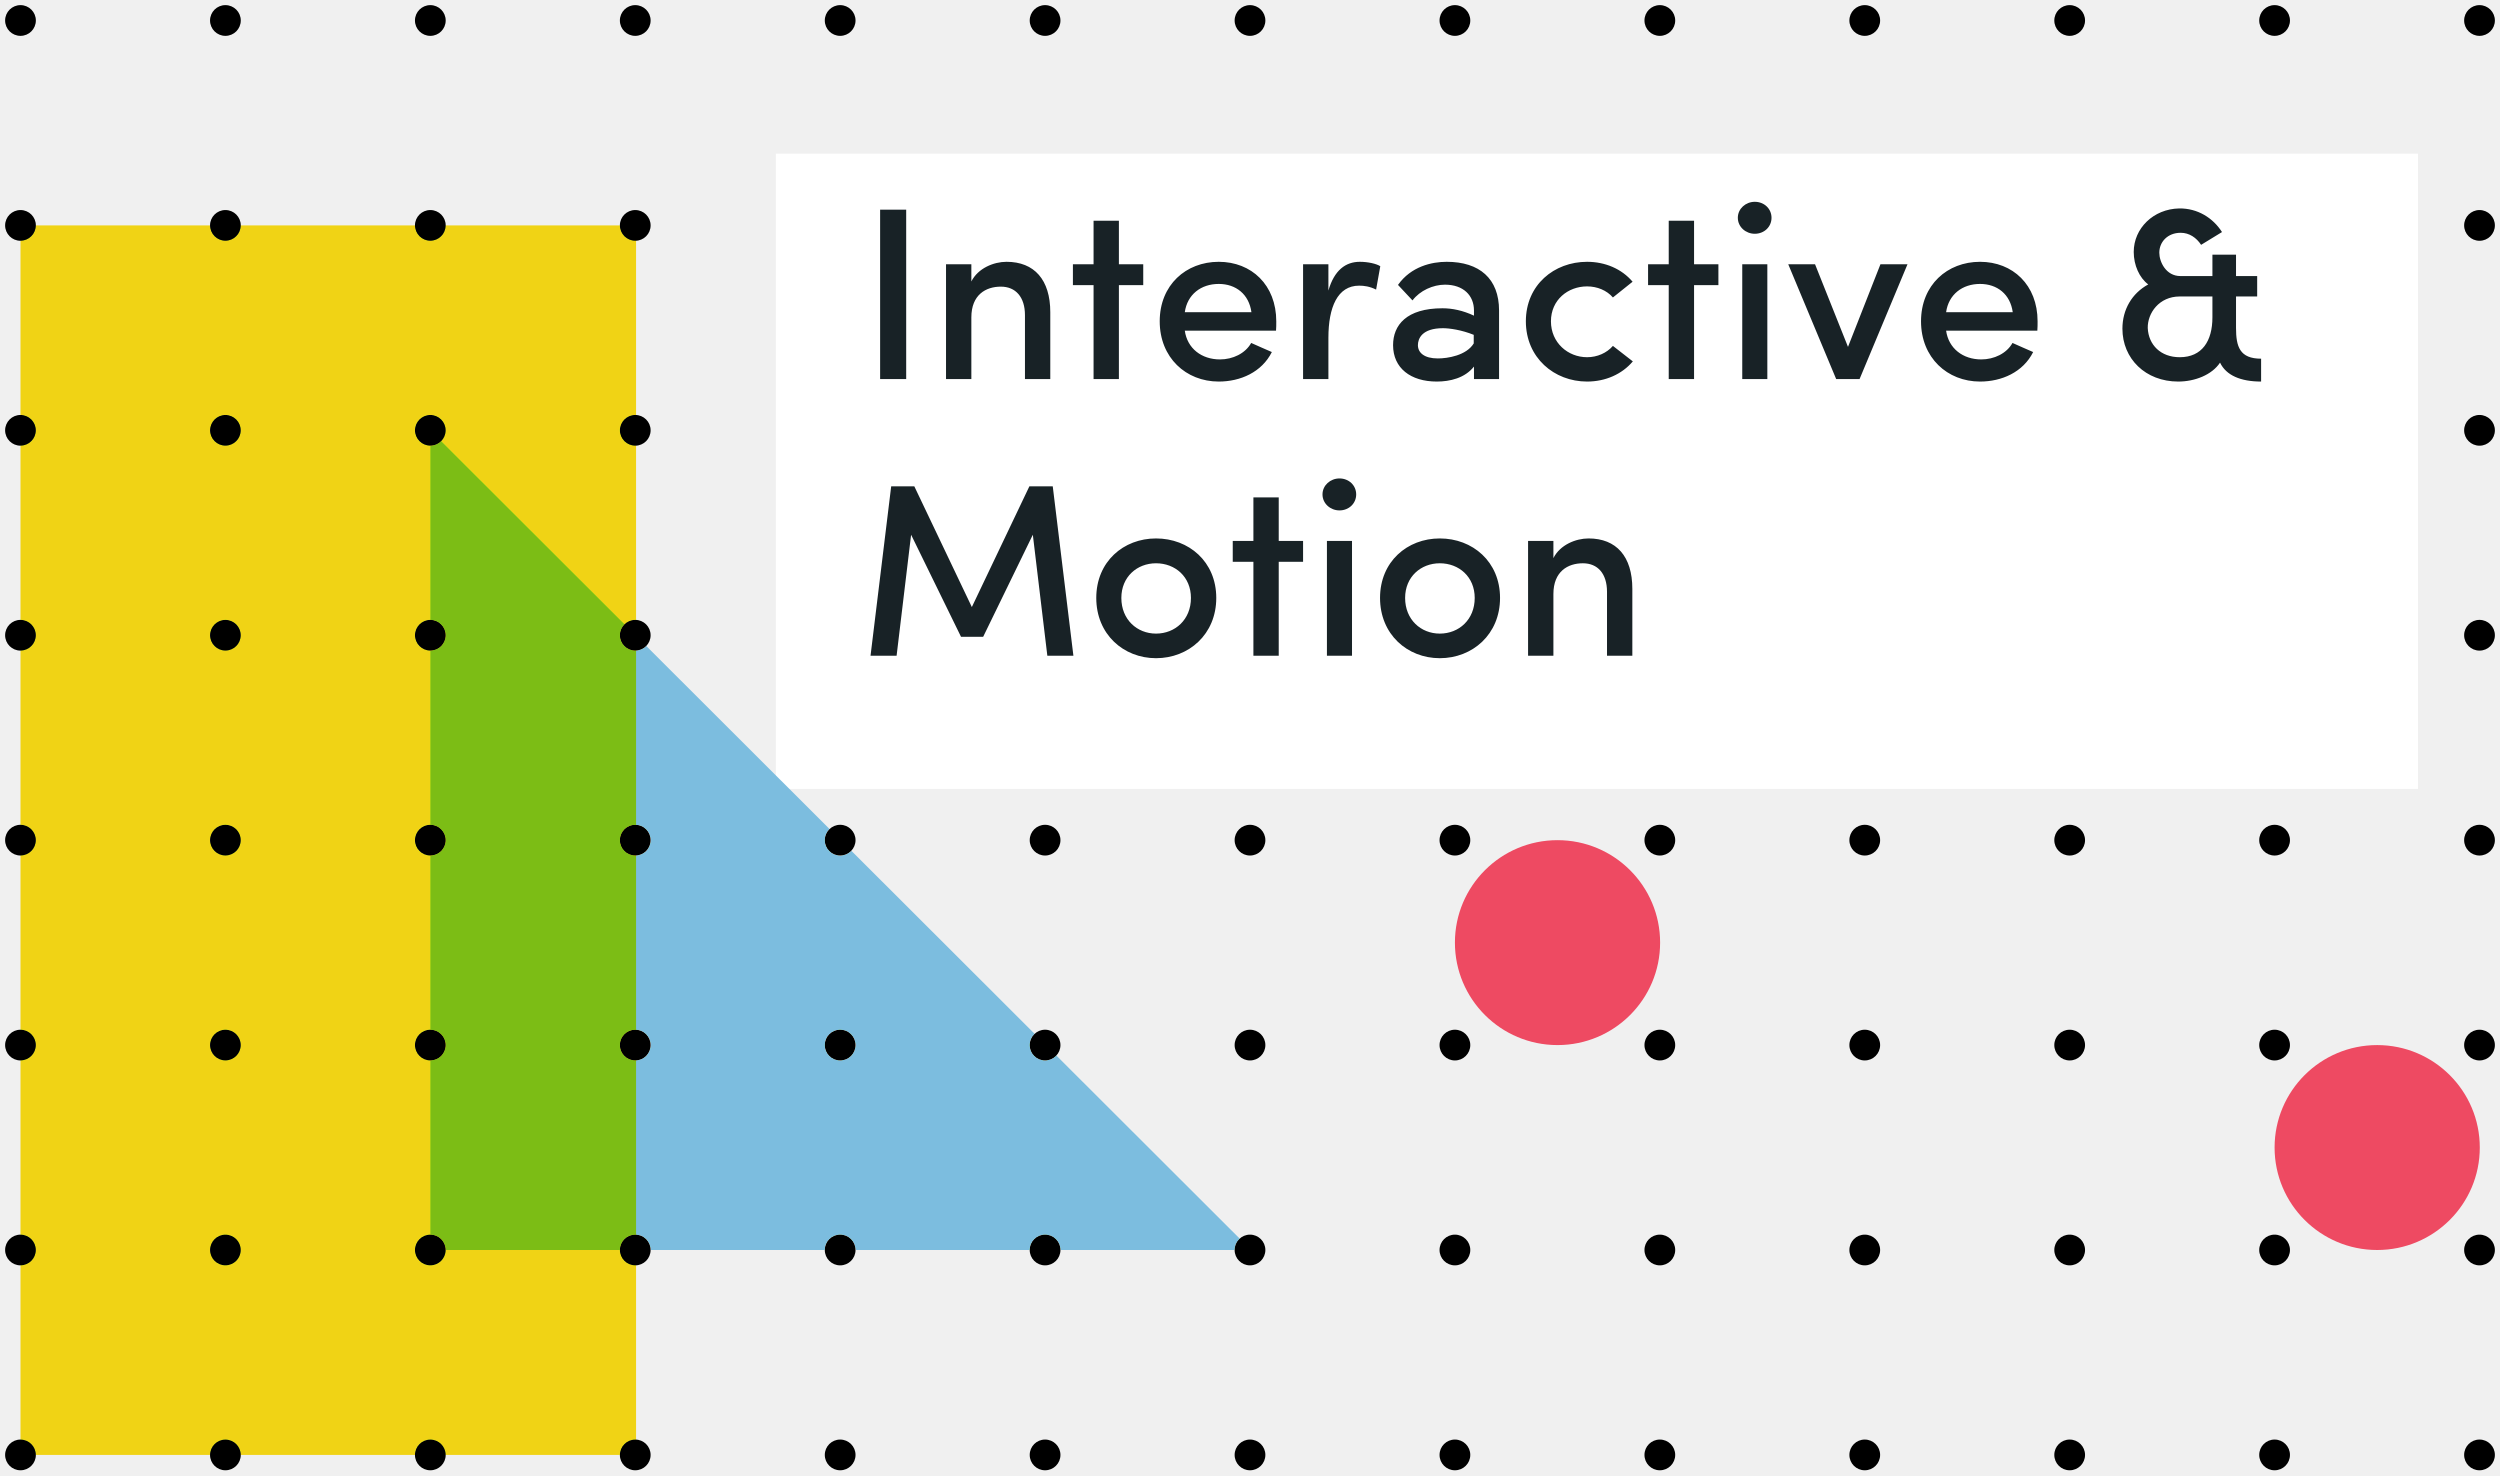
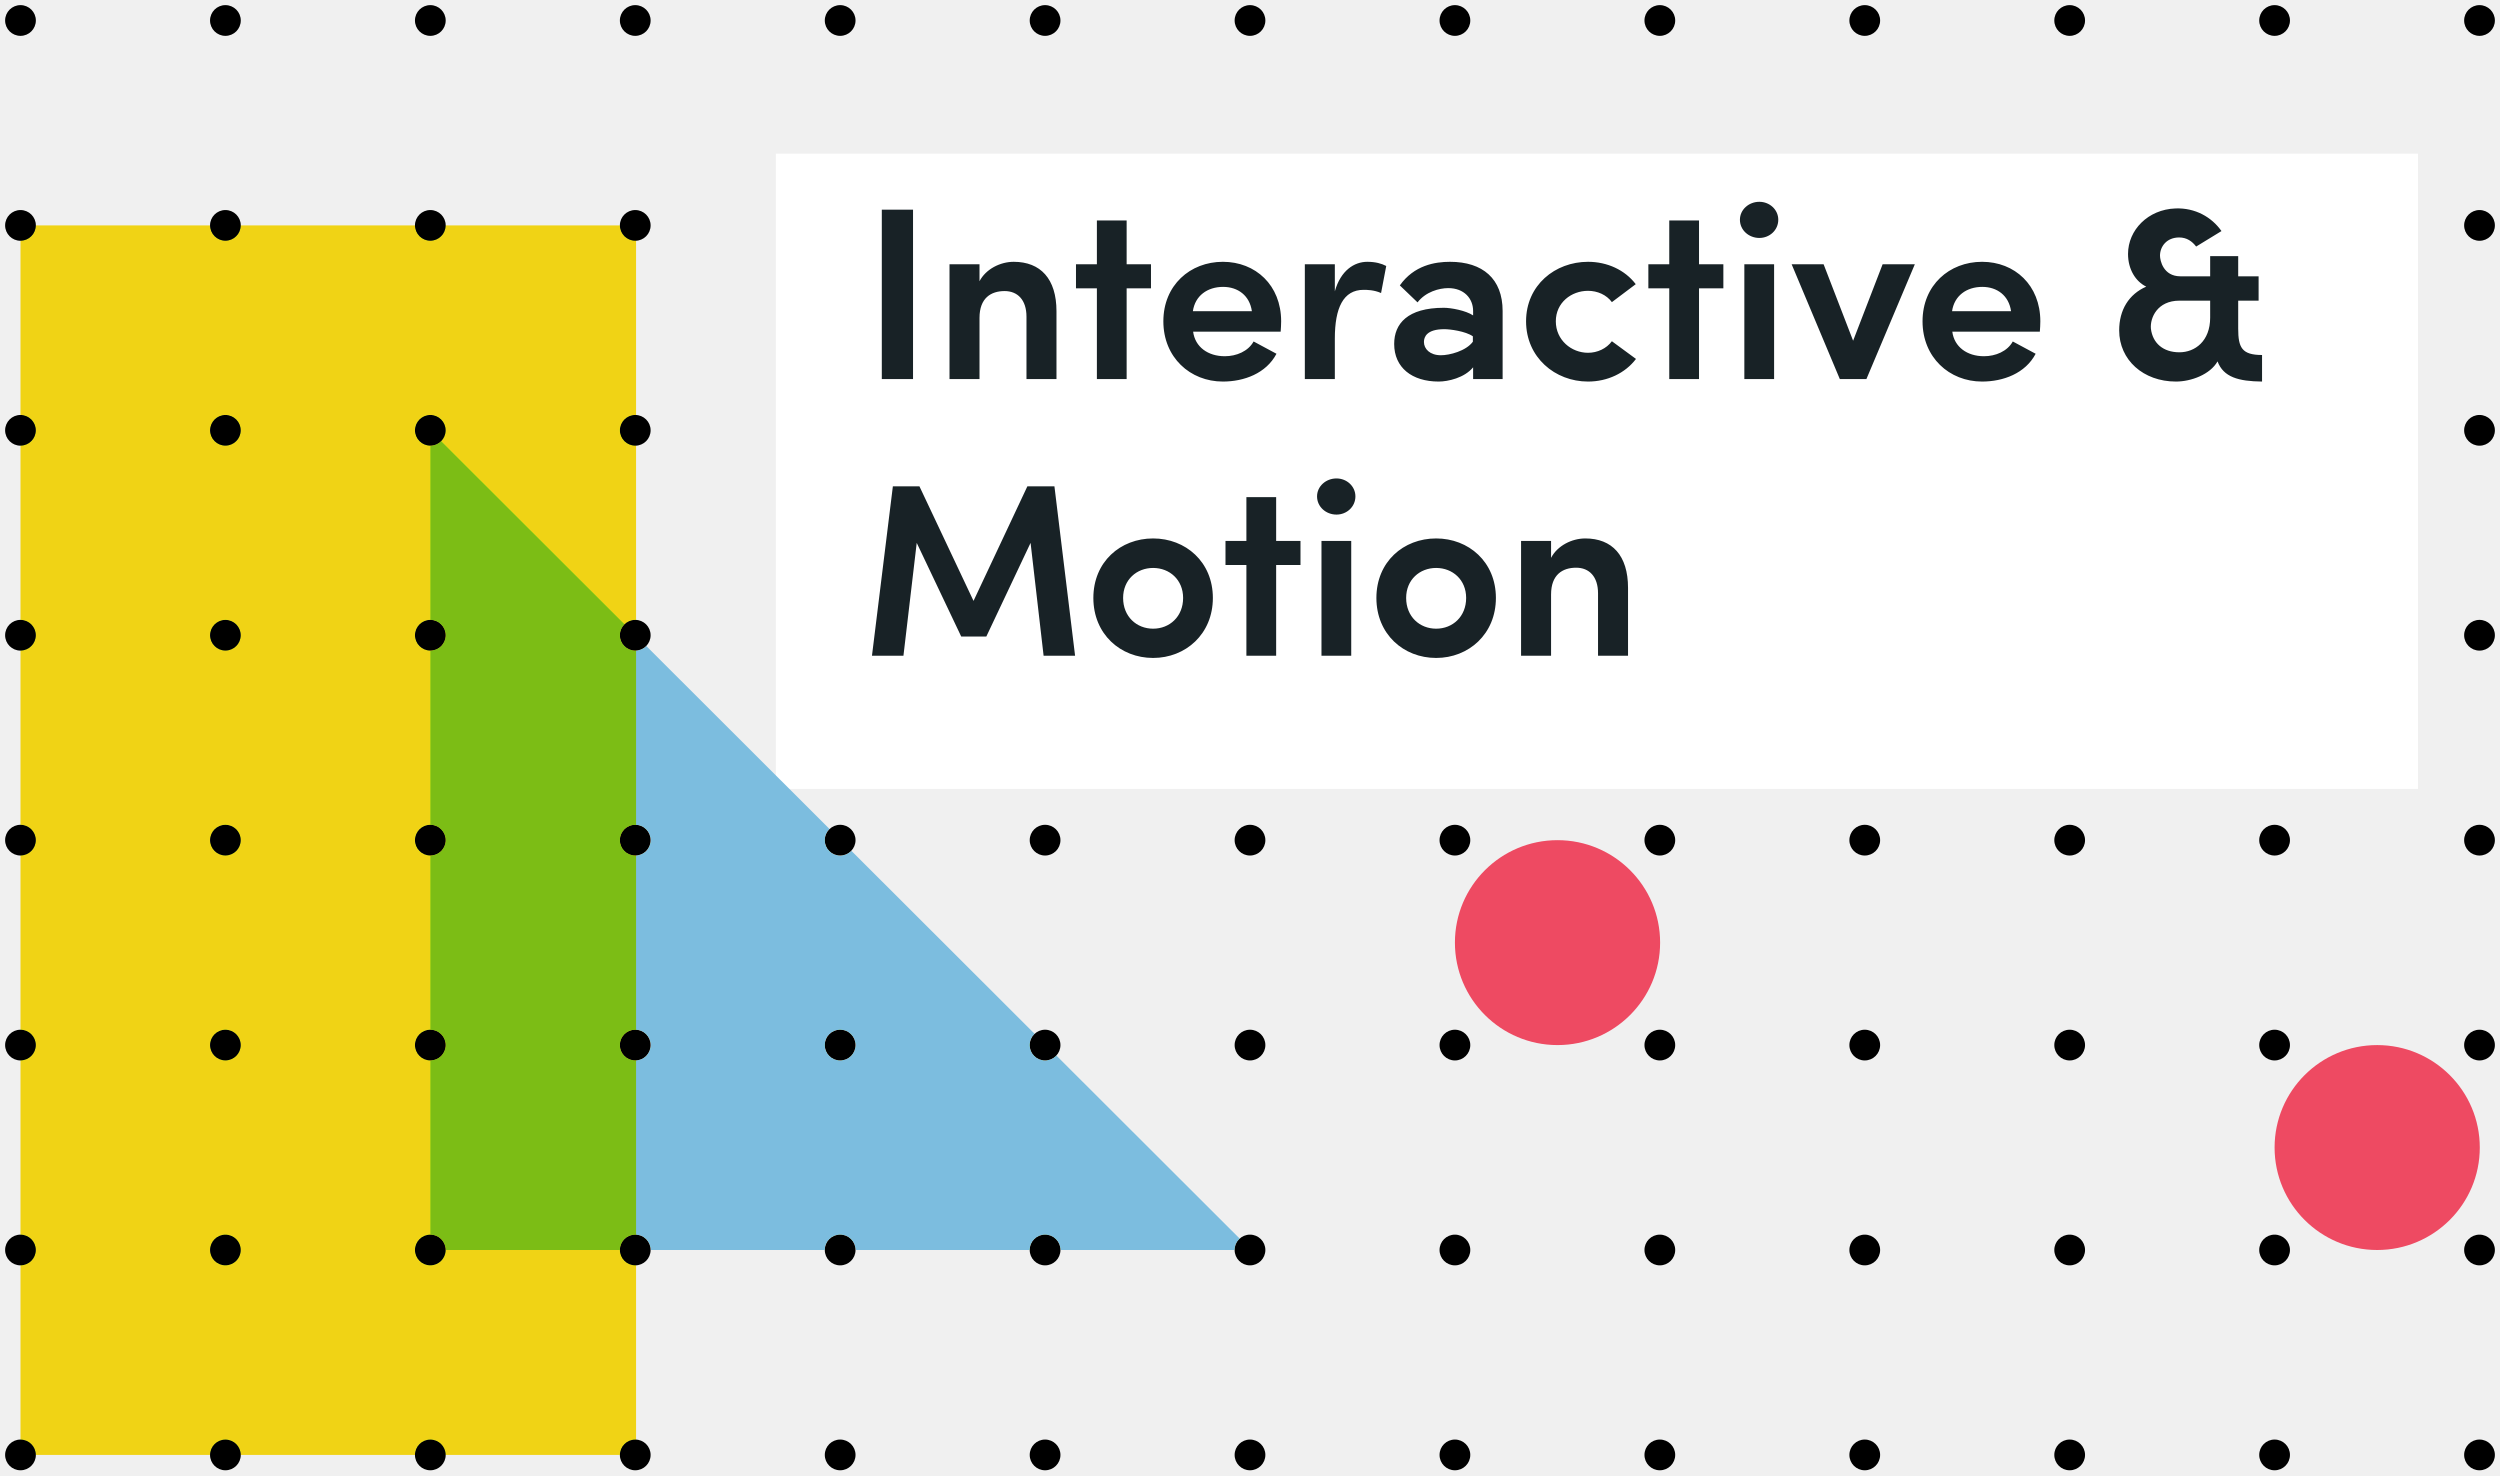
<svg xmlns="http://www.w3.org/2000/svg" width="244px" height="144px" viewBox="0 0 244 144" version="1.1">
  <defs />
  <g id="Page-1-Copy" stroke="none" stroke-width="1" fill="none" fill-rule="evenodd">
    <g id="interactive-mobile">
      <g id="Dot-Copy-932" transform="translate(240.5, 140.5)">
        <rect id="Grid-Unit" x="0" y="0" width="20" height="20" />
        <circle id="Dot" fill="#000000" cx="1.5" cy="1.5" r="1.5" />
      </g>
      <g id="Dot-Copy-931" transform="translate(220.5, 140.5)">
        <rect id="Grid-Unit" x="0" y="0" width="20" height="20" />
        <circle id="Dot" fill="#000000" cx="1.5" cy="1.5" r="1.5" />
      </g>
      <g id="Dot-Copy-930" transform="translate(200.5, 140.5)">
        <rect id="Grid-Unit" x="0" y="0" width="20" height="20" />
        <circle id="Dot" fill="#000000" cx="1.5" cy="1.5" r="1.5" />
      </g>
      <g id="Dot-Copy-929" transform="translate(180.5, 140.5)">
        <rect id="Grid-Unit" x="0" y="0" width="20" height="20" />
        <circle id="Dot" fill="#000000" cx="1.5" cy="1.5" r="1.5" />
      </g>
      <g id="Dot-Copy-928" transform="translate(160.5, 140.5)">
        <rect id="Grid-Unit" x="0" y="0" width="20" height="20" />
        <circle id="Dot" fill="#000000" cx="1.5" cy="1.5" r="1.5" />
      </g>
      <g id="Dot-Copy-927" transform="translate(140.5, 140.5)">
        <rect id="Grid-Unit" x="0" y="0" width="20" height="20" />
        <circle id="Dot" fill="#000000" cx="1.5" cy="1.5" r="1.5" />
      </g>
      <g id="Dot-Copy-926" transform="translate(120.5, 140.5)">
        <rect id="Grid-Unit" x="0" y="0" width="20" height="20" />
        <circle id="Dot" fill="#000000" cx="1.5" cy="1.5" r="1.5" />
      </g>
      <g id="Dot-Copy-925" transform="translate(100.5, 140.5)">
        <rect id="Grid-Unit" x="0" y="0" width="20" height="20" />
        <circle id="Dot" fill="#000000" cx="1.5" cy="1.5" r="1.5" />
      </g>
      <g id="Dot-Copy-924" transform="translate(80.5, 140.5)">
        <rect id="Grid-Unit" x="0" y="0" width="20" height="20" />
        <circle id="Dot" fill="#000000" cx="1.5" cy="1.5" r="1.5" />
      </g>
      <g id="Dot-Copy-923" transform="translate(60.5, 140.5)">
        <rect id="Grid-Unit" x="0" y="0" width="20" height="20" />
        <circle id="Dot" fill="#000000" cx="1.5" cy="1.5" r="1.5" />
      </g>
      <g id="Dot-Copy-922" transform="translate(40.5, 140.5)">
        <rect id="Grid-Unit" x="0" y="0" width="20" height="20" />
        <circle id="Dot" fill="#000000" cx="1.5" cy="1.5" r="1.5" />
      </g>
      <g id="Dot-Copy-921" transform="translate(20.5, 140.5)">
        <rect id="Grid-Unit" x="0" y="0" width="20" height="20" />
        <circle id="Dot" fill="#000000" cx="1.5" cy="1.5" r="1.5" />
      </g>
      <g id="Dot-Copy-920" transform="translate(0.5, 140.5)">
        <rect id="Grid-Unit" x="0" y="0" width="20" height="20" />
        <circle id="Dot" fill="#000000" cx="1.5" cy="1.5" r="1.5" />
      </g>
      <g id="Dot-Copy-918" transform="translate(240.5, 120.5)">
        <rect id="Grid-Unit" x="0" y="0" width="20" height="20" />
        <circle id="Dot" fill="#000000" cx="1.5" cy="1.5" r="1.5" />
      </g>
      <g id="Dot-Copy-917" transform="translate(220.5, 120.5)">
        <rect id="Grid-Unit" x="0" y="0" width="20" height="20" />
        <circle id="Dot" fill="#000000" cx="1.5" cy="1.5" r="1.5" />
      </g>
      <g id="Dot-Copy-916" transform="translate(200.5, 120.5)">
        <rect id="Grid-Unit" x="0" y="0" width="20" height="20" />
        <circle id="Dot" fill="#000000" cx="1.5" cy="1.5" r="1.5" />
      </g>
      <g id="Dot-Copy-915" transform="translate(180.5, 120.5)">
        <rect id="Grid-Unit" x="0" y="0" width="20" height="20" />
        <circle id="Dot" fill="#000000" cx="1.5" cy="1.5" r="1.5" />
      </g>
      <g id="Dot-Copy-914" transform="translate(160.5, 120.5)">
        <rect id="Grid-Unit" x="0" y="0" width="20" height="20" />
        <circle id="Dot" fill="#000000" cx="1.5" cy="1.5" r="1.5" />
      </g>
      <g id="Dot-Copy-913" transform="translate(140.5, 120.5)">
        <rect id="Grid-Unit" x="0" y="0" width="20" height="20" />
        <circle id="Dot" fill="#000000" cx="1.5" cy="1.5" r="1.5" />
      </g>
      <g id="Dot-Copy-912" transform="translate(120.5, 120.5)">
        <rect id="Grid-Unit" x="0" y="0" width="20" height="20" />
        <circle id="Dot" fill="#000000" cx="1.5" cy="1.5" r="1.5" />
      </g>
      <g id="Dot-Copy-911" transform="translate(100.5, 120.5)">
        <rect id="Grid-Unit" x="0" y="0" width="20" height="20" />
        <circle id="Dot" fill="#000000" cx="1.5" cy="1.5" r="1.5" />
      </g>
      <g id="Dot-Copy-910" transform="translate(80.5, 120.5)">
        <rect id="Grid-Unit" x="0" y="0" width="20" height="20" />
        <circle id="Dot" fill="#000000" cx="1.5" cy="1.5" r="1.5" />
      </g>
      <g id="Dot-Copy-909" transform="translate(60.5, 120.5)">
        <rect id="Grid-Unit" x="0" y="0" width="20" height="20" />
        <circle id="Dot" fill="#000000" cx="1.5" cy="1.5" r="1.5" />
      </g>
      <g id="Dot-Copy-908" transform="translate(40.5, 120.5)">
        <rect id="Grid-Unit" x="0" y="0" width="20" height="20" />
        <circle id="Dot" fill="#000000" cx="1.5" cy="1.5" r="1.5" />
      </g>
      <g id="Dot-Copy-907" transform="translate(20.5, 120.5)">
        <rect id="Grid-Unit" x="0" y="0" width="20" height="20" />
        <circle id="Dot" fill="#000000" cx="1.5" cy="1.5" r="1.5" />
      </g>
      <g id="Dot-Copy-906" transform="translate(0.5, 120.5)">
        <rect id="Grid-Unit" x="0" y="0" width="20" height="20" />
        <circle id="Dot" fill="#000000" cx="1.5" cy="1.5" r="1.5" />
      </g>
      <g id="Dot-Copy-904" transform="translate(240.5, 100.5)">
        <rect id="Grid-Unit" x="0" y="0" width="20" height="20" />
        <circle id="Dot" fill="#000000" cx="1.5" cy="1.5" r="1.5" />
      </g>
      <g id="Dot-Copy-903" transform="translate(220.5, 100.5)">
        <rect id="Grid-Unit" x="0" y="0" width="20" height="20" />
        <circle id="Dot" fill="#000000" cx="1.5" cy="1.5" r="1.5" />
      </g>
      <g id="Dot-Copy-902" transform="translate(200.5, 100.5)">
        <rect id="Grid-Unit" x="0" y="0" width="20" height="20" />
        <circle id="Dot" fill="#000000" cx="1.5" cy="1.5" r="1.5" />
      </g>
      <g id="Dot-Copy-901" transform="translate(180.5, 100.5)">
        <rect id="Grid-Unit" x="0" y="0" width="20" height="20" />
        <circle id="Dot" fill="#000000" cx="1.5" cy="1.5" r="1.5" />
      </g>
      <g id="Dot-Copy-900" transform="translate(160.5, 100.5)">
        <rect id="Grid-Unit" x="0" y="0" width="20" height="20" />
        <circle id="Dot" fill="#000000" cx="1.5" cy="1.5" r="1.5" />
      </g>
      <g id="Dot-Copy-899" transform="translate(140.5, 100.5)">
        <rect id="Grid-Unit" x="0" y="0" width="20" height="20" />
        <circle id="Dot" fill="#000000" cx="1.5" cy="1.5" r="1.5" />
      </g>
      <g id="Dot-Copy-898" transform="translate(120.5, 100.5)">
        <rect id="Grid-Unit" x="0" y="0" width="20" height="20" />
        <circle id="Dot" fill="#000000" cx="1.5" cy="1.5" r="1.5" />
      </g>
      <g id="Dot-Copy-897" transform="translate(100.5, 100.5)">
        <rect id="Grid-Unit" x="0" y="0" width="20" height="20" />
        <circle id="Dot" fill="#000000" cx="1.5" cy="1.5" r="1.5" />
      </g>
      <g id="Dot-Copy-896" transform="translate(80.5, 100.5)">
        <rect id="Grid-Unit" x="0" y="0" width="20" height="20" />
        <circle id="Dot" fill="#000000" cx="1.5" cy="1.5" r="1.5" />
      </g>
      <g id="Dot-Copy-895" transform="translate(60.5, 100.5)">
        <rect id="Grid-Unit" x="0" y="0" width="20" height="20" />
        <circle id="Dot" fill="#000000" cx="1.5" cy="1.5" r="1.5" />
      </g>
      <g id="Dot-Copy-894" transform="translate(40.5, 100.5)">
        <rect id="Grid-Unit" x="0" y="0" width="20" height="20" />
        <circle id="Dot" fill="#000000" cx="1.5" cy="1.5" r="1.5" />
      </g>
      <g id="Dot-Copy-893" transform="translate(20.5, 100.5)">
        <rect id="Grid-Unit" x="0" y="0" width="20" height="20" />
        <circle id="Dot" fill="#000000" cx="1.5" cy="1.5" r="1.5" />
      </g>
      <g id="Dot-Copy-892" transform="translate(0.5, 100.5)">
        <rect id="Grid-Unit" x="0" y="0" width="20" height="20" />
        <circle id="Dot" fill="#000000" cx="1.5" cy="1.5" r="1.5" />
      </g>
      <g id="Dot-Copy-890" transform="translate(240.5, 80.5)">
        <rect id="Grid-Unit" x="0" y="0" width="20" height="20" />
        <circle id="Dot" fill="#000000" cx="1.5" cy="1.5" r="1.5" />
      </g>
      <g id="Dot-Copy-889" transform="translate(220.5, 80.5)">
        <rect id="Grid-Unit" x="0" y="0" width="20" height="20" />
        <circle id="Dot" fill="#000000" cx="1.5" cy="1.5" r="1.5" />
      </g>
      <g id="Dot-Copy-888" transform="translate(200.5, 80.5)">
        <rect id="Grid-Unit" x="0" y="0" width="20" height="20" />
        <circle id="Dot" fill="#000000" cx="1.5" cy="1.5" r="1.5" />
      </g>
      <g id="Dot-Copy-887" transform="translate(180.5, 80.5)">
        <rect id="Grid-Unit" x="0" y="0" width="20" height="20" />
        <circle id="Dot" fill="#000000" cx="1.5" cy="1.5" r="1.5" />
      </g>
      <g id="Dot-Copy-886" transform="translate(160.5, 80.5)">
        <rect id="Grid-Unit" x="0" y="0" width="20" height="20" />
        <circle id="Dot" fill="#000000" cx="1.5" cy="1.5" r="1.5" />
      </g>
      <g id="Dot-Copy-885" transform="translate(140.5, 80.5)">
        <rect id="Grid-Unit" x="0" y="0" width="20" height="20" />
        <circle id="Dot" fill="#000000" cx="1.5" cy="1.5" r="1.5" />
      </g>
      <g id="Dot-Copy-884" transform="translate(120.5, 80.5)">
        <rect id="Grid-Unit" x="0" y="0" width="20" height="20" />
        <circle id="Dot" fill="#000000" cx="1.5" cy="1.5" r="1.5" />
      </g>
      <g id="Dot-Copy-883" transform="translate(100.5, 80.5)">
        <rect id="Grid-Unit" x="0" y="0" width="20" height="20" />
        <circle id="Dot" fill="#000000" cx="1.5" cy="1.5" r="1.5" />
      </g>
      <g id="Dot-Copy-882" transform="translate(80.5, 80.5)">
        <rect id="Grid-Unit" x="0" y="0" width="20" height="20" />
        <circle id="Dot" fill="#000000" cx="1.5" cy="1.5" r="1.5" />
      </g>
      <g id="Dot-Copy-881" transform="translate(60.5, 80.5)">
        <rect id="Grid-Unit" x="0" y="0" width="20" height="20" />
        <circle id="Dot" fill="#000000" cx="1.5" cy="1.5" r="1.5" />
      </g>
      <g id="Dot-Copy-880" transform="translate(40.5, 80.5)">
        <rect id="Grid-Unit" x="0" y="0" width="20" height="20" />
        <circle id="Dot" fill="#000000" cx="1.5" cy="1.5" r="1.5" />
      </g>
      <g id="Dot-Copy-879" transform="translate(20.5, 80.5)">
        <rect id="Grid-Unit" x="0" y="0" width="20" height="20" />
        <circle id="Dot" fill="#000000" cx="1.5" cy="1.5" r="1.5" />
      </g>
      <g id="Dot-Copy-878" transform="translate(0.5, 80.5)">
        <rect id="Grid-Unit" x="0" y="0" width="20" height="20" />
        <circle id="Dot" fill="#000000" cx="1.5" cy="1.5" r="1.5" />
      </g>
      <g id="Dot-Copy-876" transform="translate(240.5, 60.5)">
        <rect id="Grid-Unit" x="0" y="0" width="20" height="20" />
        <circle id="Dot" fill="#000000" cx="1.5" cy="1.5" r="1.5" />
      </g>
      <g id="Dot-Copy-875" transform="translate(220.5, 60.5)">
        <rect id="Grid-Unit" x="0" y="0" width="20" height="20" />
        <circle id="Dot" fill="#000000" cx="1.5" cy="1.5" r="1.5" />
      </g>
      <g id="Dot-Copy-874" transform="translate(200.5, 60.5)">
        <rect id="Grid-Unit" x="0" y="0" width="20" height="20" />
        <circle id="Dot" fill="#000000" cx="1.5" cy="1.5" r="1.5" />
      </g>
      <g id="Dot-Copy-873" transform="translate(180.5, 60.5)">
        <rect id="Grid-Unit" x="0" y="0" width="20" height="20" />
        <circle id="Dot" fill="#000000" cx="1.5" cy="1.5" r="1.5" />
      </g>
      <g id="Dot-Copy-872" transform="translate(160.5, 60.5)">
        <rect id="Grid-Unit" x="0" y="0" width="20" height="20" />
        <circle id="Dot" fill="#000000" cx="1.5" cy="1.5" r="1.5" />
      </g>
      <g id="Dot-Copy-871" transform="translate(140.5, 60.5)">
        <rect id="Grid-Unit" x="0" y="0" width="20" height="20" />
        <circle id="Dot" fill="#000000" cx="1.5" cy="1.5" r="1.5" />
      </g>
      <g id="Dot-Copy-870" transform="translate(120.5, 60.5)">
        <rect id="Grid-Unit" x="0" y="0" width="20" height="20" />
        <circle id="Dot" fill="#000000" cx="1.5" cy="1.5" r="1.5" />
      </g>
      <g id="Dot-Copy-869" transform="translate(100.5, 60.5)">
        <rect id="Grid-Unit" x="0" y="0" width="20" height="20" />
        <circle id="Dot" fill="#000000" cx="1.5" cy="1.5" r="1.5" />
      </g>
      <g id="Dot-Copy-868" transform="translate(80.5, 60.5)">
        <rect id="Grid-Unit" x="0" y="0" width="20" height="20" />
        <circle id="Dot" fill="#000000" cx="1.5" cy="1.5" r="1.5" />
      </g>
      <g id="Dot-Copy-867" transform="translate(60.5, 60.5)">
        <rect id="Grid-Unit" x="0" y="0" width="20" height="20" />
        <circle id="Dot" fill="#000000" cx="1.5" cy="1.5" r="1.5" />
      </g>
      <g id="Dot-Copy-866" transform="translate(40.5, 60.5)">
        <rect id="Grid-Unit" x="0" y="0" width="20" height="20" />
        <circle id="Dot" fill="#000000" cx="1.5" cy="1.5" r="1.5" />
      </g>
      <g id="Dot-Copy-865" transform="translate(20.5, 60.5)">
        <rect id="Grid-Unit" x="0" y="0" width="20" height="20" />
        <circle id="Dot" fill="#000000" cx="1.5" cy="1.5" r="1.5" />
      </g>
      <g id="Dot-Copy-864" transform="translate(0.5, 60.5)">
        <rect id="Grid-Unit" x="0" y="0" width="20" height="20" />
        <circle id="Dot" fill="#000000" cx="1.5" cy="1.5" r="1.5" />
      </g>
      <g id="Dot-Copy-862" transform="translate(240.5, 40.5)">
        <rect id="Grid-Unit" x="0" y="0" width="20" height="20" />
        <circle id="Dot" fill="#000000" cx="1.5" cy="1.5" r="1.5" />
      </g>
      <g id="Dot-Copy-861" transform="translate(220.5, 40.5)">
        <rect id="Grid-Unit" x="0" y="0" width="20" height="20" />
        <circle id="Dot" fill="#000000" cx="1.5" cy="1.5" r="1.5" />
      </g>
      <g id="Dot-Copy-860" transform="translate(200.5, 40.5)">
        <rect id="Grid-Unit" x="0" y="0" width="20" height="20" />
        <circle id="Dot" fill="#000000" cx="1.5" cy="1.5" r="1.5" />
      </g>
      <g id="Dot-Copy-859" transform="translate(180.5, 40.5)">
        <rect id="Grid-Unit" x="0" y="0" width="20" height="20" />
        <circle id="Dot" fill="#000000" cx="1.5" cy="1.5" r="1.5" />
      </g>
      <g id="Dot-Copy-858" transform="translate(160.5, 40.5)">
        <rect id="Grid-Unit" x="0" y="0" width="20" height="20" />
        <circle id="Dot" fill="#000000" cx="1.5" cy="1.5" r="1.5" />
      </g>
      <g id="Dot-Copy-857" transform="translate(140.5, 40.5)">
        <rect id="Grid-Unit" x="0" y="0" width="20" height="20" />
        <circle id="Dot" fill="#000000" cx="1.5" cy="1.5" r="1.5" />
      </g>
      <g id="Dot-Copy-856" transform="translate(120.5, 40.5)">
        <rect id="Grid-Unit" x="0" y="0" width="20" height="20" />
        <circle id="Dot" fill="#000000" cx="1.5" cy="1.5" r="1.5" />
      </g>
      <g id="Dot-Copy-855" transform="translate(100.5, 40.5)">
        <rect id="Grid-Unit" x="0" y="0" width="20" height="20" />
        <circle id="Dot" fill="#000000" cx="1.5" cy="1.5" r="1.5" />
      </g>
      <g id="Dot-Copy-854" transform="translate(80.5, 40.5)">
        <rect id="Grid-Unit" x="0" y="0" width="20" height="20" />
        <circle id="Dot" fill="#000000" cx="1.5" cy="1.5" r="1.5" />
      </g>
      <g id="Dot-Copy-853" transform="translate(60.5, 40.5)">
        <rect id="Grid-Unit" x="0" y="0" width="20" height="20" />
        <circle id="Dot" fill="#000000" cx="1.5" cy="1.5" r="1.5" />
      </g>
      <g id="Dot-Copy-852" transform="translate(40.5, 40.5)">
        <rect id="Grid-Unit" x="0" y="0" width="20" height="20" />
        <circle id="Dot" fill="#000000" cx="1.5" cy="1.5" r="1.5" />
      </g>
      <g id="Dot-Copy-851" transform="translate(20.5, 40.5)">
        <rect id="Grid-Unit" x="0" y="0" width="20" height="20" />
        <circle id="Dot" fill="#000000" cx="1.5" cy="1.5" r="1.5" />
      </g>
      <g id="Dot-Copy-850" transform="translate(0.5, 40.5)">
        <rect id="Grid-Unit" x="0" y="0" width="20" height="20" />
        <circle id="Dot" fill="#000000" cx="1.5" cy="1.5" r="1.5" />
      </g>
      <g id="Dot-Copy-848" transform="translate(240.5, 20.5)">
        <rect id="Grid-Unit" x="0" y="0" width="20" height="20" />
        <circle id="Dot" fill="#000000" cx="1.5" cy="1.5" r="1.5" />
      </g>
      <g id="Dot-Copy-847" transform="translate(220.5, 20.5)">
        <rect id="Grid-Unit" x="0" y="0" width="20" height="20" />
        <circle id="Dot" fill="#000000" cx="1.5" cy="1.5" r="1.5" />
      </g>
      <g id="Dot-Copy-846" transform="translate(200.5, 20.5)">
        <rect id="Grid-Unit" x="0" y="0" width="20" height="20" />
        <circle id="Dot" fill="#000000" cx="1.5" cy="1.5" r="1.5" />
      </g>
      <g id="Dot-Copy-845" transform="translate(180.5, 20.5)">
        <rect id="Grid-Unit" x="0" y="0" width="20" height="20" />
        <circle id="Dot" fill="#000000" cx="1.5" cy="1.5" r="1.5" />
      </g>
      <g id="Dot-Copy-844" transform="translate(160.5, 20.5)">
        <rect id="Grid-Unit" x="0" y="0" width="20" height="20" />
        <circle id="Dot" fill="#000000" cx="1.5" cy="1.5" r="1.5" />
      </g>
      <g id="Dot-Copy-843" transform="translate(140.5, 20.5)">
        <rect id="Grid-Unit" x="0" y="0" width="20" height="20" />
        <circle id="Dot" fill="#000000" cx="1.5" cy="1.5" r="1.5" />
      </g>
      <g id="Dot-Copy-842" transform="translate(120.5, 20.5)">
        <rect id="Grid-Unit" x="0" y="0" width="20" height="20" />
        <circle id="Dot" fill="#000000" cx="1.5" cy="1.5" r="1.5" />
      </g>
      <g id="Dot-Copy-841" transform="translate(100.5, 20.5)">
        <rect id="Grid-Unit" x="0" y="0" width="20" height="20" />
        <circle id="Dot" fill="#000000" cx="1.5" cy="1.5" r="1.5" />
      </g>
      <g id="Dot-Copy-840" transform="translate(80.5, 20.5)">
        <rect id="Grid-Unit" x="0" y="0" width="20" height="20" />
        <circle id="Dot" fill="#000000" cx="1.5" cy="1.5" r="1.5" />
      </g>
      <g id="Dot-Copy-839" transform="translate(60.5, 20.5)">
        <rect id="Grid-Unit" x="0" y="0" width="20" height="20" />
        <circle id="Dot" fill="#000000" cx="1.5" cy="1.5" r="1.5" />
      </g>
      <g id="Dot-Copy-838" transform="translate(40.5, 20.5)">
        <rect id="Grid-Unit" x="0" y="0" width="20" height="20" />
        <circle id="Dot" fill="#000000" cx="1.5" cy="1.5" r="1.5" />
      </g>
      <g id="Dot-Copy-837" transform="translate(20.5, 20.5)">
        <rect id="Grid-Unit" x="0" y="0" width="20" height="20" />
        <circle id="Dot" fill="#000000" cx="1.5" cy="1.5" r="1.5" />
      </g>
      <g id="Dot-Copy-836" transform="translate(0.5, 20.5)">
        <rect id="Grid-Unit" x="0" y="0" width="20" height="20" />
        <circle id="Dot" fill="#000000" cx="1.5" cy="1.5" r="1.5" />
      </g>
      <g id="Dot-Copy-834" transform="translate(240.5, 0.5)">
        <rect id="Grid-Unit" x="0" y="0" width="20" height="20" />
        <circle id="Dot" fill="#000000" cx="1.5" cy="1.5" r="1.5" />
      </g>
      <g id="Dot-Copy-833" transform="translate(220.5, 0.5)">
        <rect id="Grid-Unit" x="0" y="0" width="20" height="20" />
        <circle id="Dot" fill="#000000" cx="1.5" cy="1.5" r="1.5" />
      </g>
      <g id="Dot-Copy-832" transform="translate(200.5, 0.5)">
        <rect id="Grid-Unit" x="0" y="0" width="20" height="20" />
        <circle id="Dot" fill="#000000" cx="1.5" cy="1.5" r="1.5" />
      </g>
      <g id="Dot-Copy-831" transform="translate(180.5, 0.5)">
        <rect id="Grid-Unit" x="0" y="0" width="20" height="20" />
        <circle id="Dot" fill="#000000" cx="1.5" cy="1.5" r="1.5" />
      </g>
      <g id="Dot-Copy-830" transform="translate(160.5, 0.5)">
        <rect id="Grid-Unit" x="0" y="0" width="20" height="20" />
        <circle id="Dot" fill="#000000" cx="1.5" cy="1.5" r="1.5" />
      </g>
      <g id="Dot-Copy-829" transform="translate(140.5, 0.5)">
        <rect id="Grid-Unit" x="0" y="0" width="20" height="20" />
        <circle id="Dot" fill="#000000" cx="1.5" cy="1.5" r="1.5" />
      </g>
      <g id="Dot-Copy-828" transform="translate(120.5, 0.5)">
        <rect id="Grid-Unit" x="0" y="0" width="20" height="20" />
        <circle id="Dot" fill="#000000" cx="1.5" cy="1.5" r="1.5" />
      </g>
      <g id="Dot-Copy-827" transform="translate(100.5, 0.5)">
        <rect id="Grid-Unit" x="0" y="0" width="20" height="20" />
        <circle id="Dot" fill="#000000" cx="1.5" cy="1.5" r="1.5" />
      </g>
      <g id="Dot-Copy-826" transform="translate(80.5, 0.5)">
        <rect id="Grid-Unit" x="0" y="0" width="20" height="20" />
        <circle id="Dot" fill="#000000" cx="1.5" cy="1.5" r="1.5" />
      </g>
      <g id="Dot-Copy-825" transform="translate(60.5, 0.5)">
        <rect id="Grid-Unit" x="0" y="0" width="20" height="20" />
        <circle id="Dot" fill="#000000" cx="1.5" cy="1.5" r="1.5" />
      </g>
      <g id="Dot-Copy-824" transform="translate(40.5, 0.5)">
        <rect id="Grid-Unit" x="0" y="0" width="20" height="20" />
        <circle id="Dot" fill="#000000" cx="1.5" cy="1.5" r="1.5" />
      </g>
      <g id="Dot-Copy-823" transform="translate(20.5, 0.5)">
        <rect id="Grid-Unit" x="0" y="0" width="20" height="20" />
        <circle id="Dot" fill="#000000" cx="1.5" cy="1.5" r="1.5" />
      </g>
      <g id="Dot-Copy-822" transform="translate(0.5, 0.5)">
        <rect id="Grid-Unit" x="0" y="0" width="20" height="20" />
        <circle id="Dot" fill="#000000" cx="1.5" cy="1.5" r="1.5" />
      </g>
      <g id="interactive-copy-2" transform="translate(2, 15)">
        <rect id="Rectangle-843" fill="#FFFFFF" x="73.724" y="0" width="160.276" height="62" />
-         <path d="M83.9,5.464 L83.9,22 L86.444,22 L86.444,5.464 L83.9,5.464 Z M92.804,22 L92.804,15.976 C92.804,13.768 94.22,12.976 95.684,12.976 C97.124,12.976 98.036,13.984 98.036,15.76 L98.036,22 L100.508,22 L100.508,15.472 C100.508,12.304 98.948,10.552 96.236,10.552 C94.988,10.552 93.452,11.176 92.804,12.472 L92.804,10.792 L90.332,10.792 L90.332,22 L92.804,22 Z M107.204,10.792 L107.204,6.544 L104.732,6.544 L104.732,10.792 L102.716,10.792 L102.716,12.832 L104.732,12.832 L104.732,22 L107.204,22 L107.204,12.832 L109.58,12.832 L109.58,10.792 L107.204,10.792 Z M122.564,16.36 C122.564,12.808 120.14,10.552 116.948,10.552 C113.756,10.552 111.188,12.808 111.188,16.36 C111.188,19.912 113.756,22.24 116.948,22.24 C119.06,22.24 121.148,21.328 122.132,19.36 C121.484,19.072 120.74,18.76 120.116,18.472 C119.54,19.504 118.316,20.08 117.068,20.08 C115.268,20.08 113.876,19 113.636,17.272 L122.54,17.272 C122.564,17.032 122.564,16.624 122.564,16.36 L122.564,16.36 Z M120.14,15.472 L113.636,15.472 C113.876,13.744 115.22,12.712 116.948,12.712 C118.628,12.712 119.9,13.72 120.14,15.472 L120.14,15.472 Z M127.652,17.968 C127.652,14.992 128.54,12.88 130.652,12.88 C131.132,12.88 131.684,12.952 132.308,13.264 L132.716,10.984 C132.356,10.744 131.516,10.552 130.724,10.552 C129.332,10.552 128.228,11.368 127.652,13.36 L127.652,10.792 L125.18,10.792 L125.18,22 L127.652,22 L127.652,17.968 Z M134.444,12.808 L135.86,14.32 C136.58,13.36 137.876,12.784 139.028,12.784 C140.828,12.784 141.86,13.84 141.86,15.304 L141.86,15.808 C140.78,15.304 139.748,15.088 138.788,15.088 C135.26,15.088 133.964,16.744 133.964,18.688 C133.964,20.92 135.668,22.24 138.236,22.24 C139.508,22.24 140.972,21.904 141.86,20.776 L141.86,22 L144.308,22 L144.308,15.304 C144.308,12.184 142.388,10.552 139.196,10.552 C137.732,10.552 135.716,11.008 134.444,12.808 L134.444,12.808 Z M138.332,19.984 C136.988,19.984 136.388,19.408 136.388,18.688 C136.388,18.064 136.772,17.032 138.836,17.032 C139.46,17.032 140.66,17.2 141.836,17.68 L141.836,18.52 C141.116,19.696 139.292,19.984 138.332,19.984 L138.332,19.984 Z M146.924,16.36 C146.924,19.912 149.684,22.24 152.9,22.24 C154.7,22.24 156.308,21.52 157.364,20.272 L155.42,18.76 C154.82,19.456 153.884,19.864 152.9,19.864 C151.028,19.864 149.372,18.448 149.372,16.36 C149.372,14.272 151.028,12.952 152.9,12.952 C153.884,12.952 154.82,13.336 155.42,14.032 L157.34,12.496 C156.284,11.248 154.676,10.552 152.9,10.552 C149.684,10.552 146.924,12.808 146.924,16.36 L146.924,16.36 Z M163.34,10.792 L163.34,6.544 L160.868,6.544 L160.868,10.792 L158.852,10.792 L158.852,12.832 L160.868,12.832 L160.868,22 L163.34,22 L163.34,12.832 L165.716,12.832 L165.716,10.792 L163.34,10.792 Z M167.612,6.256 C167.612,5.368 168.38,4.696 169.268,4.696 C170.18,4.696 170.9,5.368 170.9,6.256 C170.9,7.144 170.18,7.816 169.268,7.816 C168.38,7.816 167.612,7.144 167.612,6.256 L167.612,6.256 Z M170.492,10.792 L170.492,22 L168.044,22 L168.044,10.792 L170.492,10.792 Z M172.532,10.792 L177.212,22 L179.492,22 L184.172,10.792 L181.532,10.792 L178.364,18.856 L175.148,10.792 L172.532,10.792 Z M196.868,16.36 C196.868,12.808 194.444,10.552 191.252,10.552 C188.06,10.552 185.492,12.808 185.492,16.36 C185.492,19.912 188.06,22.24 191.252,22.24 C193.364,22.24 195.452,21.328 196.436,19.36 C195.788,19.072 195.044,18.76 194.42,18.472 C193.844,19.504 192.62,20.08 191.372,20.08 C189.572,20.08 188.18,19 187.94,17.272 L196.844,17.272 C196.868,17.032 196.868,16.624 196.868,16.36 L196.868,16.36 Z M194.444,15.472 L187.94,15.472 C188.18,13.744 189.524,12.712 191.252,12.712 C192.932,12.712 194.204,13.72 194.444,15.472 L194.444,15.472 Z M210.596,22.24 C212.204,22.24 213.884,21.592 214.676,20.392 C215.276,21.64 216.692,22.24 218.684,22.24 L218.684,20.008 C216.596,20.008 216.236,18.832 216.236,17.008 L216.236,13.936 L218.3,13.936 L218.3,11.944 L216.236,11.944 L216.236,9.856 L213.932,9.856 L213.932,11.944 L210.812,11.944 C209.396,11.944 208.748,10.552 208.748,9.664 C208.748,8.608 209.564,7.72 210.836,7.72 C211.676,7.72 212.372,8.2 212.828,8.896 L214.868,7.648 C213.98,6.256 212.468,5.32 210.692,5.344 C208.172,5.392 206.252,7.288 206.252,9.592 C206.252,10.888 206.804,12.112 207.668,12.76 C206.084,13.624 205.148,15.208 205.148,17.08 C205.148,20.008 207.404,22.24 210.596,22.24 L210.596,22.24 Z M210.74,13.936 L213.932,13.936 L213.932,15.976 C213.932,18.28 212.924,19.864 210.74,19.864 C208.892,19.864 207.692,18.664 207.62,17.008 C207.596,15.568 208.724,13.936 210.74,13.936 L210.74,13.936 Z M98.468,32.464 L92.852,44.248 L87.236,32.464 L84.98,32.464 L82.964,49 L85.508,49 L86.924,37.192 L91.796,47.152 L93.956,47.152 L98.804,37.192 L100.22,49 L102.764,49 L100.748,32.464 L98.468,32.464 Z M110.828,49.24 C114.02,49.24 116.708,46.912 116.708,43.36 C116.708,39.808 114.02,37.552 110.828,37.552 C107.66,37.552 104.996,39.808 104.996,43.36 C104.996,46.912 107.66,49.24 110.828,49.24 L110.828,49.24 Z M110.828,46.84 C108.98,46.84 107.444,45.472 107.444,43.36 C107.444,41.296 108.98,39.976 110.828,39.976 C112.7,39.976 114.236,41.296 114.236,43.36 C114.236,45.472 112.7,46.84 110.828,46.84 L110.828,46.84 Z M122.804,37.792 L122.804,33.544 L120.332,33.544 L120.332,37.792 L118.316,37.792 L118.316,39.832 L120.332,39.832 L120.332,49 L122.804,49 L122.804,39.832 L125.18,39.832 L125.18,37.792 L122.804,37.792 Z M127.076,33.256 C127.076,32.368 127.844,31.696 128.732,31.696 C129.644,31.696 130.364,32.368 130.364,33.256 C130.364,34.144 129.644,34.816 128.732,34.816 C127.844,34.816 127.076,34.144 127.076,33.256 L127.076,33.256 Z M129.956,37.792 L129.956,49 L127.508,49 L127.508,37.792 L129.956,37.792 Z M138.524,49.24 C141.716,49.24 144.404,46.912 144.404,43.36 C144.404,39.808 141.716,37.552 138.524,37.552 C135.356,37.552 132.692,39.808 132.692,43.36 C132.692,46.912 135.356,49.24 138.524,49.24 L138.524,49.24 Z M138.524,46.84 C136.676,46.84 135.14,45.472 135.14,43.36 C135.14,41.296 136.676,39.976 138.524,39.976 C140.396,39.976 141.932,41.296 141.932,43.36 C141.932,45.472 140.396,46.84 138.524,46.84 L138.524,46.84 Z M149.612,49 L149.612,42.976 C149.612,40.768 151.028,39.976 152.492,39.976 C153.932,39.976 154.844,40.984 154.844,42.76 L154.844,49 L157.316,49 L157.316,42.472 C157.316,39.304 155.756,37.552 153.044,37.552 C151.796,37.552 150.26,38.176 149.612,39.472 L149.612,37.792 L147.14,37.792 L147.14,49 L149.612,49 Z" id="Interactive-&amp;" fill="#182226" />
+         <path d="M84.064,5.464 L84.064,22 L87.112,22 L87.112,5.464 L84.064,5.464 Z M93.6,22 L93.6,16.024 C93.6,14.08 94.728,13.408 96.048,13.408 C97.32,13.408 98.184,14.272 98.184,15.904 L98.184,22 L101.112,22 L101.112,15.376 C101.112,12.208 99.552,10.552 96.936,10.552 C95.64,10.552 94.224,11.248 93.6,12.448 L93.6,10.792 L90.672,10.792 L90.672,22 L93.6,22 Z M107.96,10.792 L107.96,6.52 L105.056,6.52 L105.056,10.792 L103.016,10.792 L103.016,13.144 L105.056,13.144 L105.056,22 L107.96,22 L107.96,13.144 L110.336,13.144 L110.336,10.792 L107.96,10.792 Z M123.04,16.36 C123.04,12.832 120.544,10.552 117.352,10.552 C114.16,10.552 111.544,12.832 111.544,16.36 C111.544,19.888 114.16,22.24 117.352,22.24 C119.416,22.24 121.576,21.448 122.584,19.528 C121.864,19.144 121.048,18.712 120.352,18.328 C119.824,19.288 118.672,19.768 117.544,19.768 C115.888,19.768 114.64,18.856 114.448,17.368 L122.992,17.368 C123.016,17.104 123.04,16.648 123.04,16.36 L123.04,16.36 Z M120.184,15.376 L114.424,15.376 C114.64,13.864 115.84,13 117.376,13 C118.816,13 119.968,13.84 120.184,15.376 L120.184,15.376 Z M128.28,18.04 C128.28,15.064 129.096,13.288 131.088,13.288 C131.376,13.288 132.096,13.288 132.792,13.6 L133.296,10.96 C132.84,10.72 132.24,10.552 131.448,10.552 C130.176,10.552 128.856,11.392 128.28,13.432 L128.28,10.792 L125.352,10.792 L125.352,22 L128.28,22 L128.28,18.04 Z M134.624,12.856 L136.352,14.512 C137.144,13.48 138.464,13.12 139.352,13.12 C140.888,13.12 141.776,14.128 141.776,15.352 L141.776,15.784 C141.056,15.304 139.616,15.04 138.92,15.04 C135.368,15.04 134.072,16.6 134.072,18.568 C134.072,20.872 135.8,22.24 138.416,22.24 C139.328,22.24 140.936,21.88 141.776,20.848 L141.776,22 L144.656,22 L144.656,15.352 C144.656,12.208 142.712,10.552 139.52,10.552 C138.056,10.552 136.016,10.888 134.624,12.856 L134.624,12.856 Z M138.632,19.672 C137.552,19.672 136.976,19.048 136.976,18.376 C136.976,17.896 137.24,17.128 138.968,17.128 C139.52,17.128 141.032,17.32 141.752,17.824 L141.752,18.352 C141.08,19.264 139.472,19.672 138.632,19.672 L138.632,19.672 Z M146.944,16.36 C146.944,19.888 149.776,22.24 152.992,22.24 C154.888,22.24 156.616,21.424 157.672,20.032 L155.32,18.304 C154.792,19.024 153.904,19.432 152.992,19.432 C151.36,19.432 149.848,18.184 149.848,16.36 C149.848,14.536 151.36,13.384 152.992,13.384 C153.904,13.384 154.792,13.768 155.32,14.488 L157.648,12.736 C156.592,11.344 154.864,10.552 152.992,10.552 C149.776,10.552 146.944,12.832 146.944,16.36 L146.944,16.36 Z M163.824,10.792 L163.824,6.52 L160.92,6.52 L160.92,10.792 L158.88,10.792 L158.88,13.144 L160.92,13.144 L160.92,22 L163.824,22 L163.824,13.144 L166.2,13.144 L166.2,10.792 L163.824,10.792 Z M167.816,6.448 C167.816,7.456 168.68,8.224 169.712,8.224 C170.72,8.224 171.56,7.456 171.56,6.448 C171.56,5.464 170.72,4.696 169.712,4.696 C168.68,4.696 167.816,5.464 167.816,6.448 L167.816,6.448 Z M171.152,22 L171.152,10.792 L168.248,10.792 L168.248,22 L171.152,22 Z M172.864,10.792 L177.568,22 L180.16,22 L184.888,10.792 L181.744,10.792 L178.864,18.256 L175.984,10.792 L172.864,10.792 Z M197.136,16.36 C197.136,12.832 194.64,10.552 191.448,10.552 C188.256,10.552 185.64,12.832 185.64,16.36 C185.64,19.888 188.256,22.24 191.448,22.24 C193.512,22.24 195.672,21.448 196.68,19.528 C195.96,19.144 195.144,18.712 194.448,18.328 C193.92,19.288 192.768,19.768 191.64,19.768 C189.984,19.768 188.736,18.856 188.544,17.368 L197.088,17.368 C197.112,17.104 197.136,16.648 197.136,16.36 L197.136,16.36 Z M194.28,15.376 L188.52,15.376 C188.736,13.864 189.936,13 191.472,13 C192.912,13 194.064,13.84 194.28,15.376 L194.28,15.376 Z M210.376,22.24 C211.864,22.24 213.712,21.544 214.432,20.272 C215.008,21.808 216.472,22.216 218.776,22.24 L218.776,19.648 C216.808,19.648 216.448,18.928 216.448,17.08 L216.448,14.344 L218.44,14.344 L218.44,11.968 L216.448,11.968 L216.448,10 L213.712,10 L213.712,11.968 L210.808,11.968 C209.128,11.968 208.816,10.408 208.816,9.952 C208.816,9.064 209.464,8.176 210.688,8.176 C211.432,8.176 211.96,8.56 212.344,9.064 L214.816,7.552 C213.856,6.184 212.248,5.272 210.328,5.344 C207.64,5.44 205.696,7.456 205.696,9.784 C205.696,11.296 206.44,12.472 207.472,12.976 C205.768,13.72 204.832,15.256 204.832,17.248 C204.832,20.128 207.184,22.24 210.376,22.24 L210.376,22.24 Z M210.712,14.344 L213.712,14.344 L213.712,16 C213.712,18.304 212.224,19.384 210.712,19.384 C209.104,19.384 208.096,18.472 207.928,17.08 C207.832,16.024 208.552,14.344 210.712,14.344 L210.712,14.344 Z M98.272,32.464 L93.016,43.648 L87.736,32.464 L85.144,32.464 L83.104,49 L86.176,49 L87.472,37.984 L91.816,47.128 L94.264,47.128 L98.584,37.984 L99.856,49 L102.928,49 L100.912,32.464 L98.272,32.464 Z M110.544,49.216 C113.712,49.216 116.376,46.888 116.376,43.36 C116.376,39.832 113.712,37.552 110.544,37.552 C107.352,37.552 104.712,39.832 104.712,43.36 C104.712,46.888 107.352,49.216 110.544,49.216 L110.544,49.216 Z M110.544,46.36 C108.936,46.36 107.616,45.184 107.616,43.36 C107.616,41.584 108.936,40.432 110.544,40.432 C112.152,40.432 113.472,41.584 113.472,43.36 C113.472,45.184 112.152,46.36 110.544,46.36 L110.544,46.36 Z M122.552,37.792 L122.552,33.52 L119.648,33.52 L119.648,37.792 L117.608,37.792 L117.608,40.144 L119.648,40.144 L119.648,49 L122.552,49 L122.552,40.144 L124.928,40.144 L124.928,37.792 L122.552,37.792 Z M126.544,33.448 C126.544,34.456 127.408,35.224 128.44,35.224 C129.448,35.224 130.288,34.456 130.288,33.448 C130.288,32.464 129.448,31.696 128.44,31.696 C127.408,31.696 126.544,32.464 126.544,33.448 L126.544,33.448 Z M129.88,49 L129.88,37.792 L126.976,37.792 L126.976,49 L129.88,49 Z M138.168,49.216 C141.336,49.216 144,46.888 144,43.36 C144,39.832 141.336,37.552 138.168,37.552 C134.976,37.552 132.336,39.832 132.336,43.36 C132.336,46.888 134.976,49.216 138.168,49.216 L138.168,49.216 Z M138.168,46.36 C136.56,46.36 135.24,45.184 135.24,43.36 C135.24,41.584 136.56,40.432 138.168,40.432 C139.776,40.432 141.096,41.584 141.096,43.36 C141.096,45.184 139.776,46.36 138.168,46.36 L138.168,46.36 Z M149.384,49 L149.384,43.024 C149.384,41.08 150.512,40.408 151.832,40.408 C153.104,40.408 153.968,41.272 153.968,42.904 L153.968,49 L156.896,49 L156.896,42.376 C156.896,39.208 155.336,37.552 152.72,37.552 C151.424,37.552 150.008,38.248 149.384,39.448 L149.384,37.792 L146.456,37.792 L146.456,49 L149.384,49 Z" id="Interactive-&amp;" fill="#182226" />
        <path d="M120.107,27 L120.107,107 L40,107 L120.107,27 Z" id="Shape-Copy-25" fill="#7CBDDF" style="mix-blend-mode: darken;" transform="translate(80.05326, 67) scale(-1, 1) translate(-80.05326, -67) " />
        <path d="M0,7 L60.08,7 L60.08,127 L0,127 L0,7 Z" id="Rectangle-path-Copy-22" fill="#FCD315" style="mix-blend-mode: darken;" />
        <path d="M150.013,67 C144.483,67 140,71.477 140,77 C140,82.523 144.483,87 150.013,87 C155.543,87 160.027,82.523 160.027,77 C160.027,71.477 155.543,67 150.013,67 Z" id="Fill-14" fill="#EE4A62" style="mix-blend-mode: darken;" />
        <path d="M230.013,87 C224.483,87 220,91.477 220,97 C220,102.523 224.483,107 230.013,107 C235.543,107 240.027,102.523 240.027,97 C240.027,91.477 235.543,87 230.013,87 Z" id="Fill-14" fill="#EE4A62" style="mix-blend-mode: darken;" />
      </g>
    </g>
  </g>
</svg>
